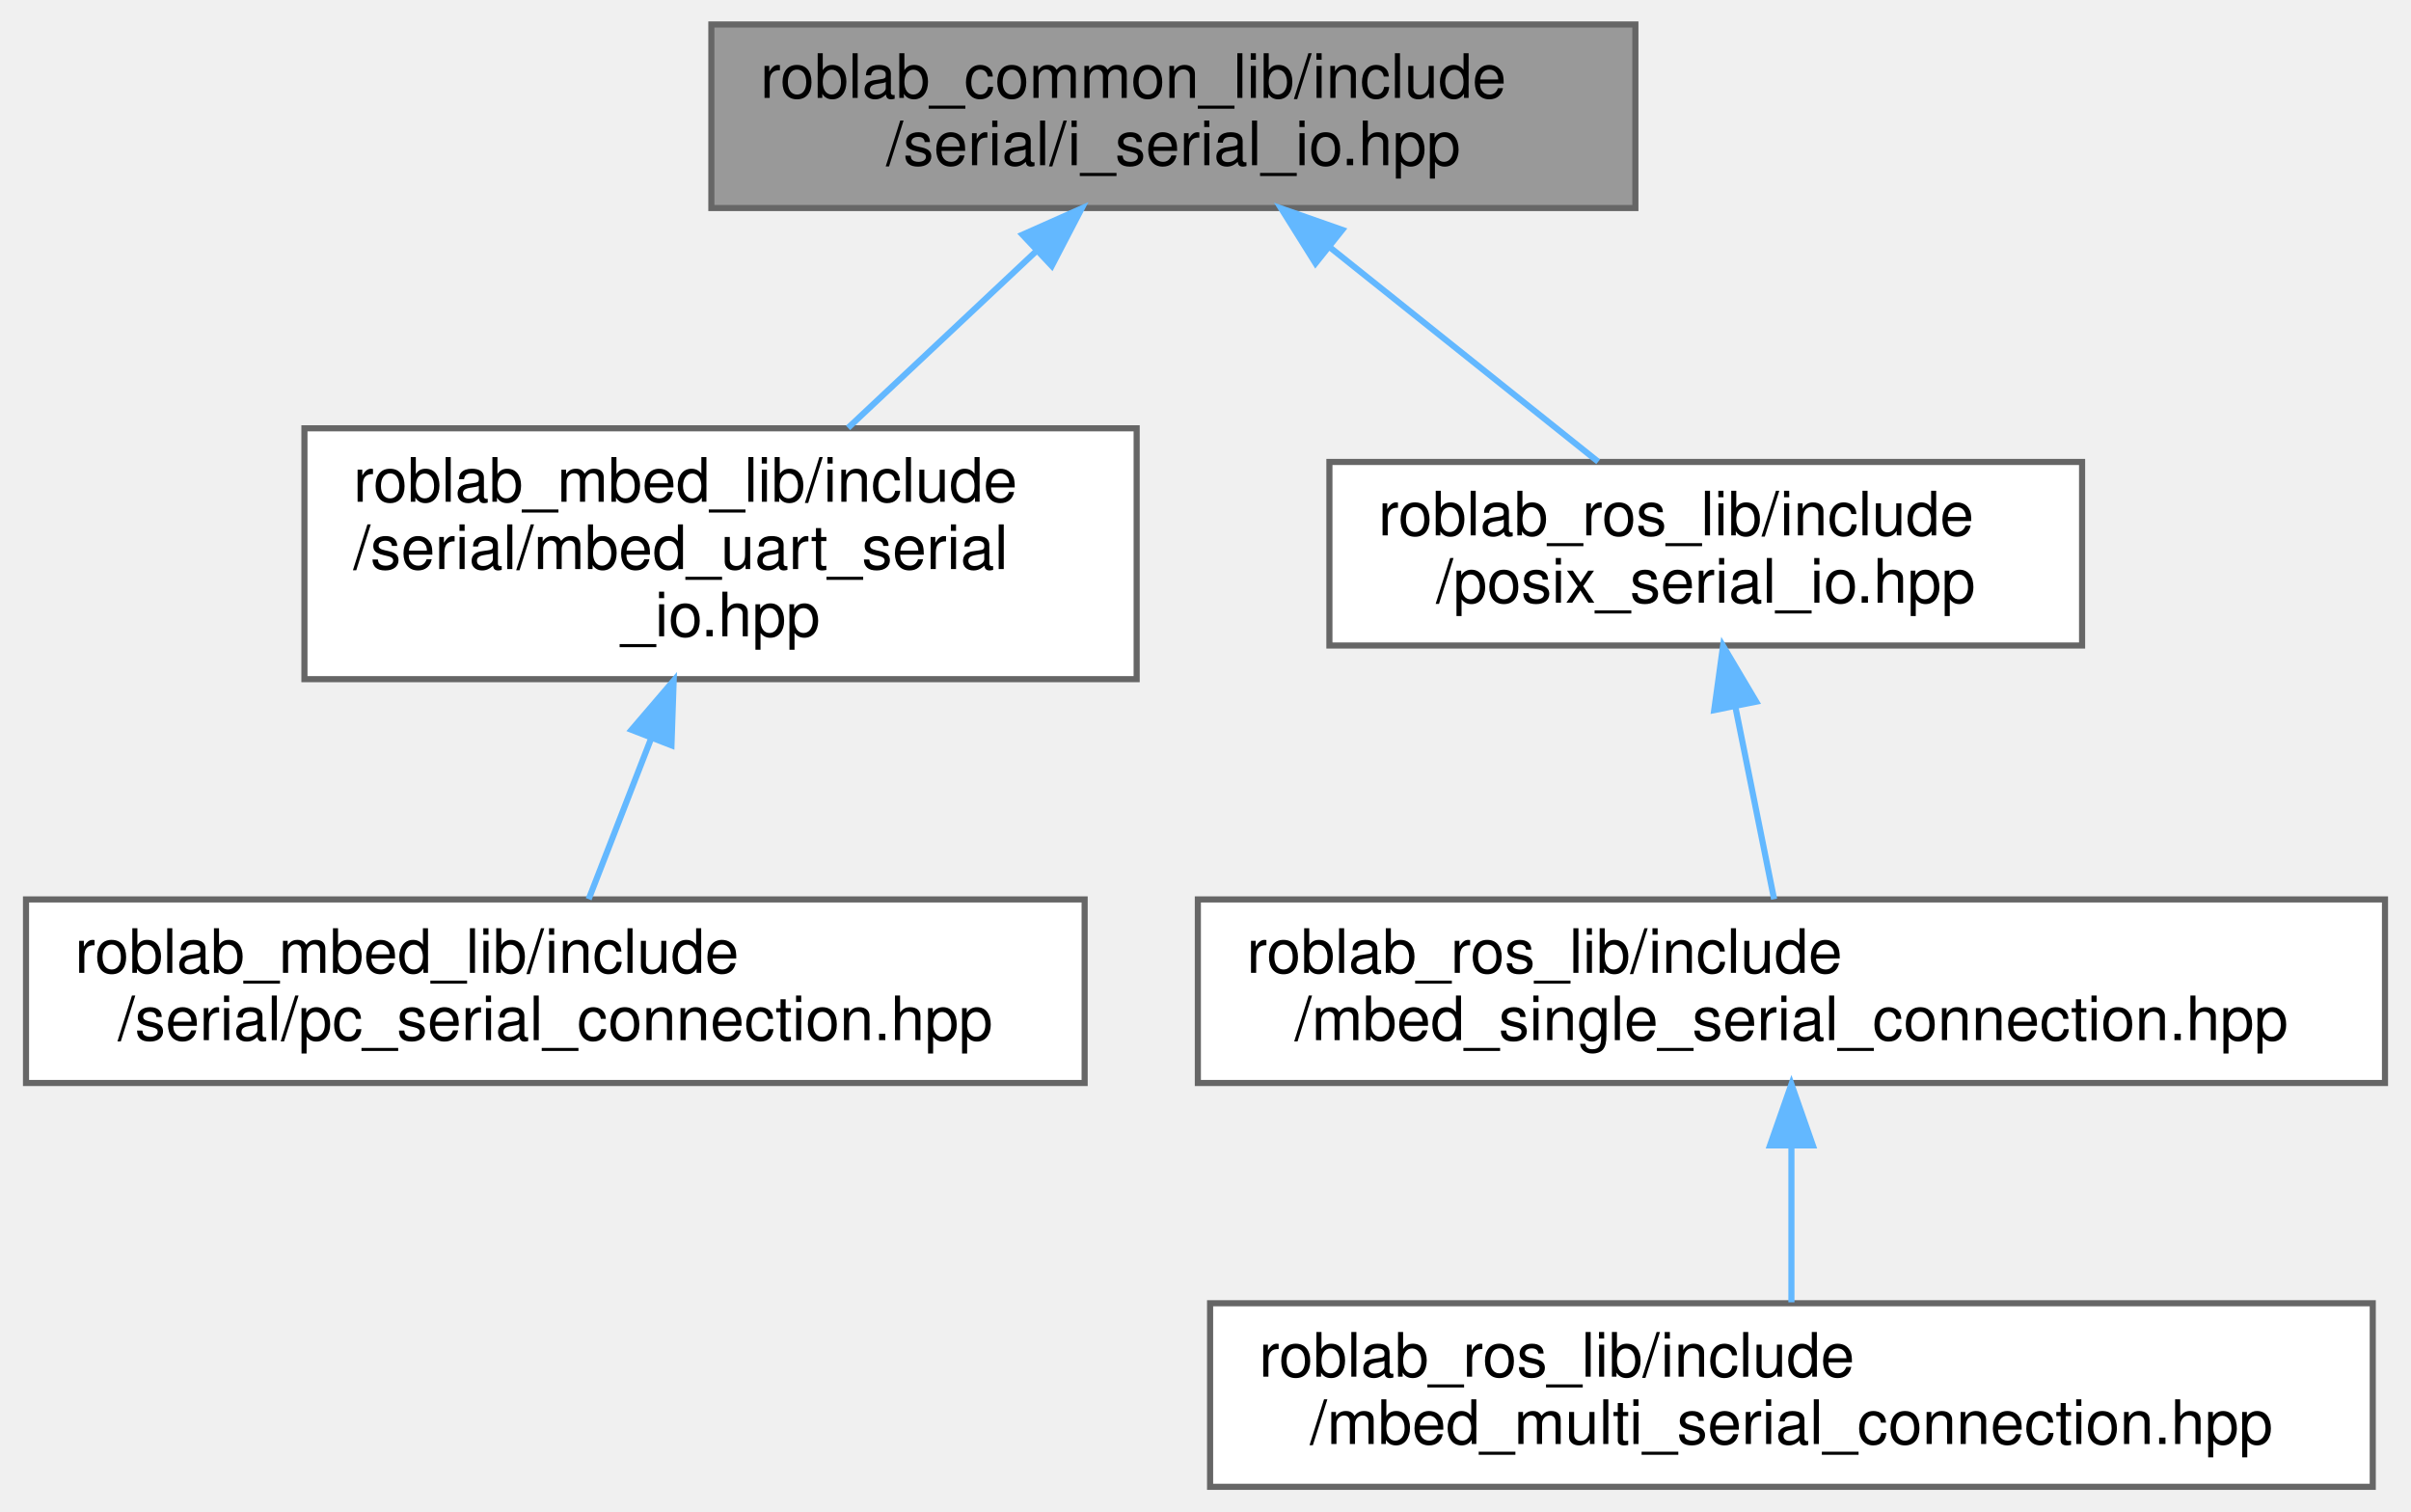
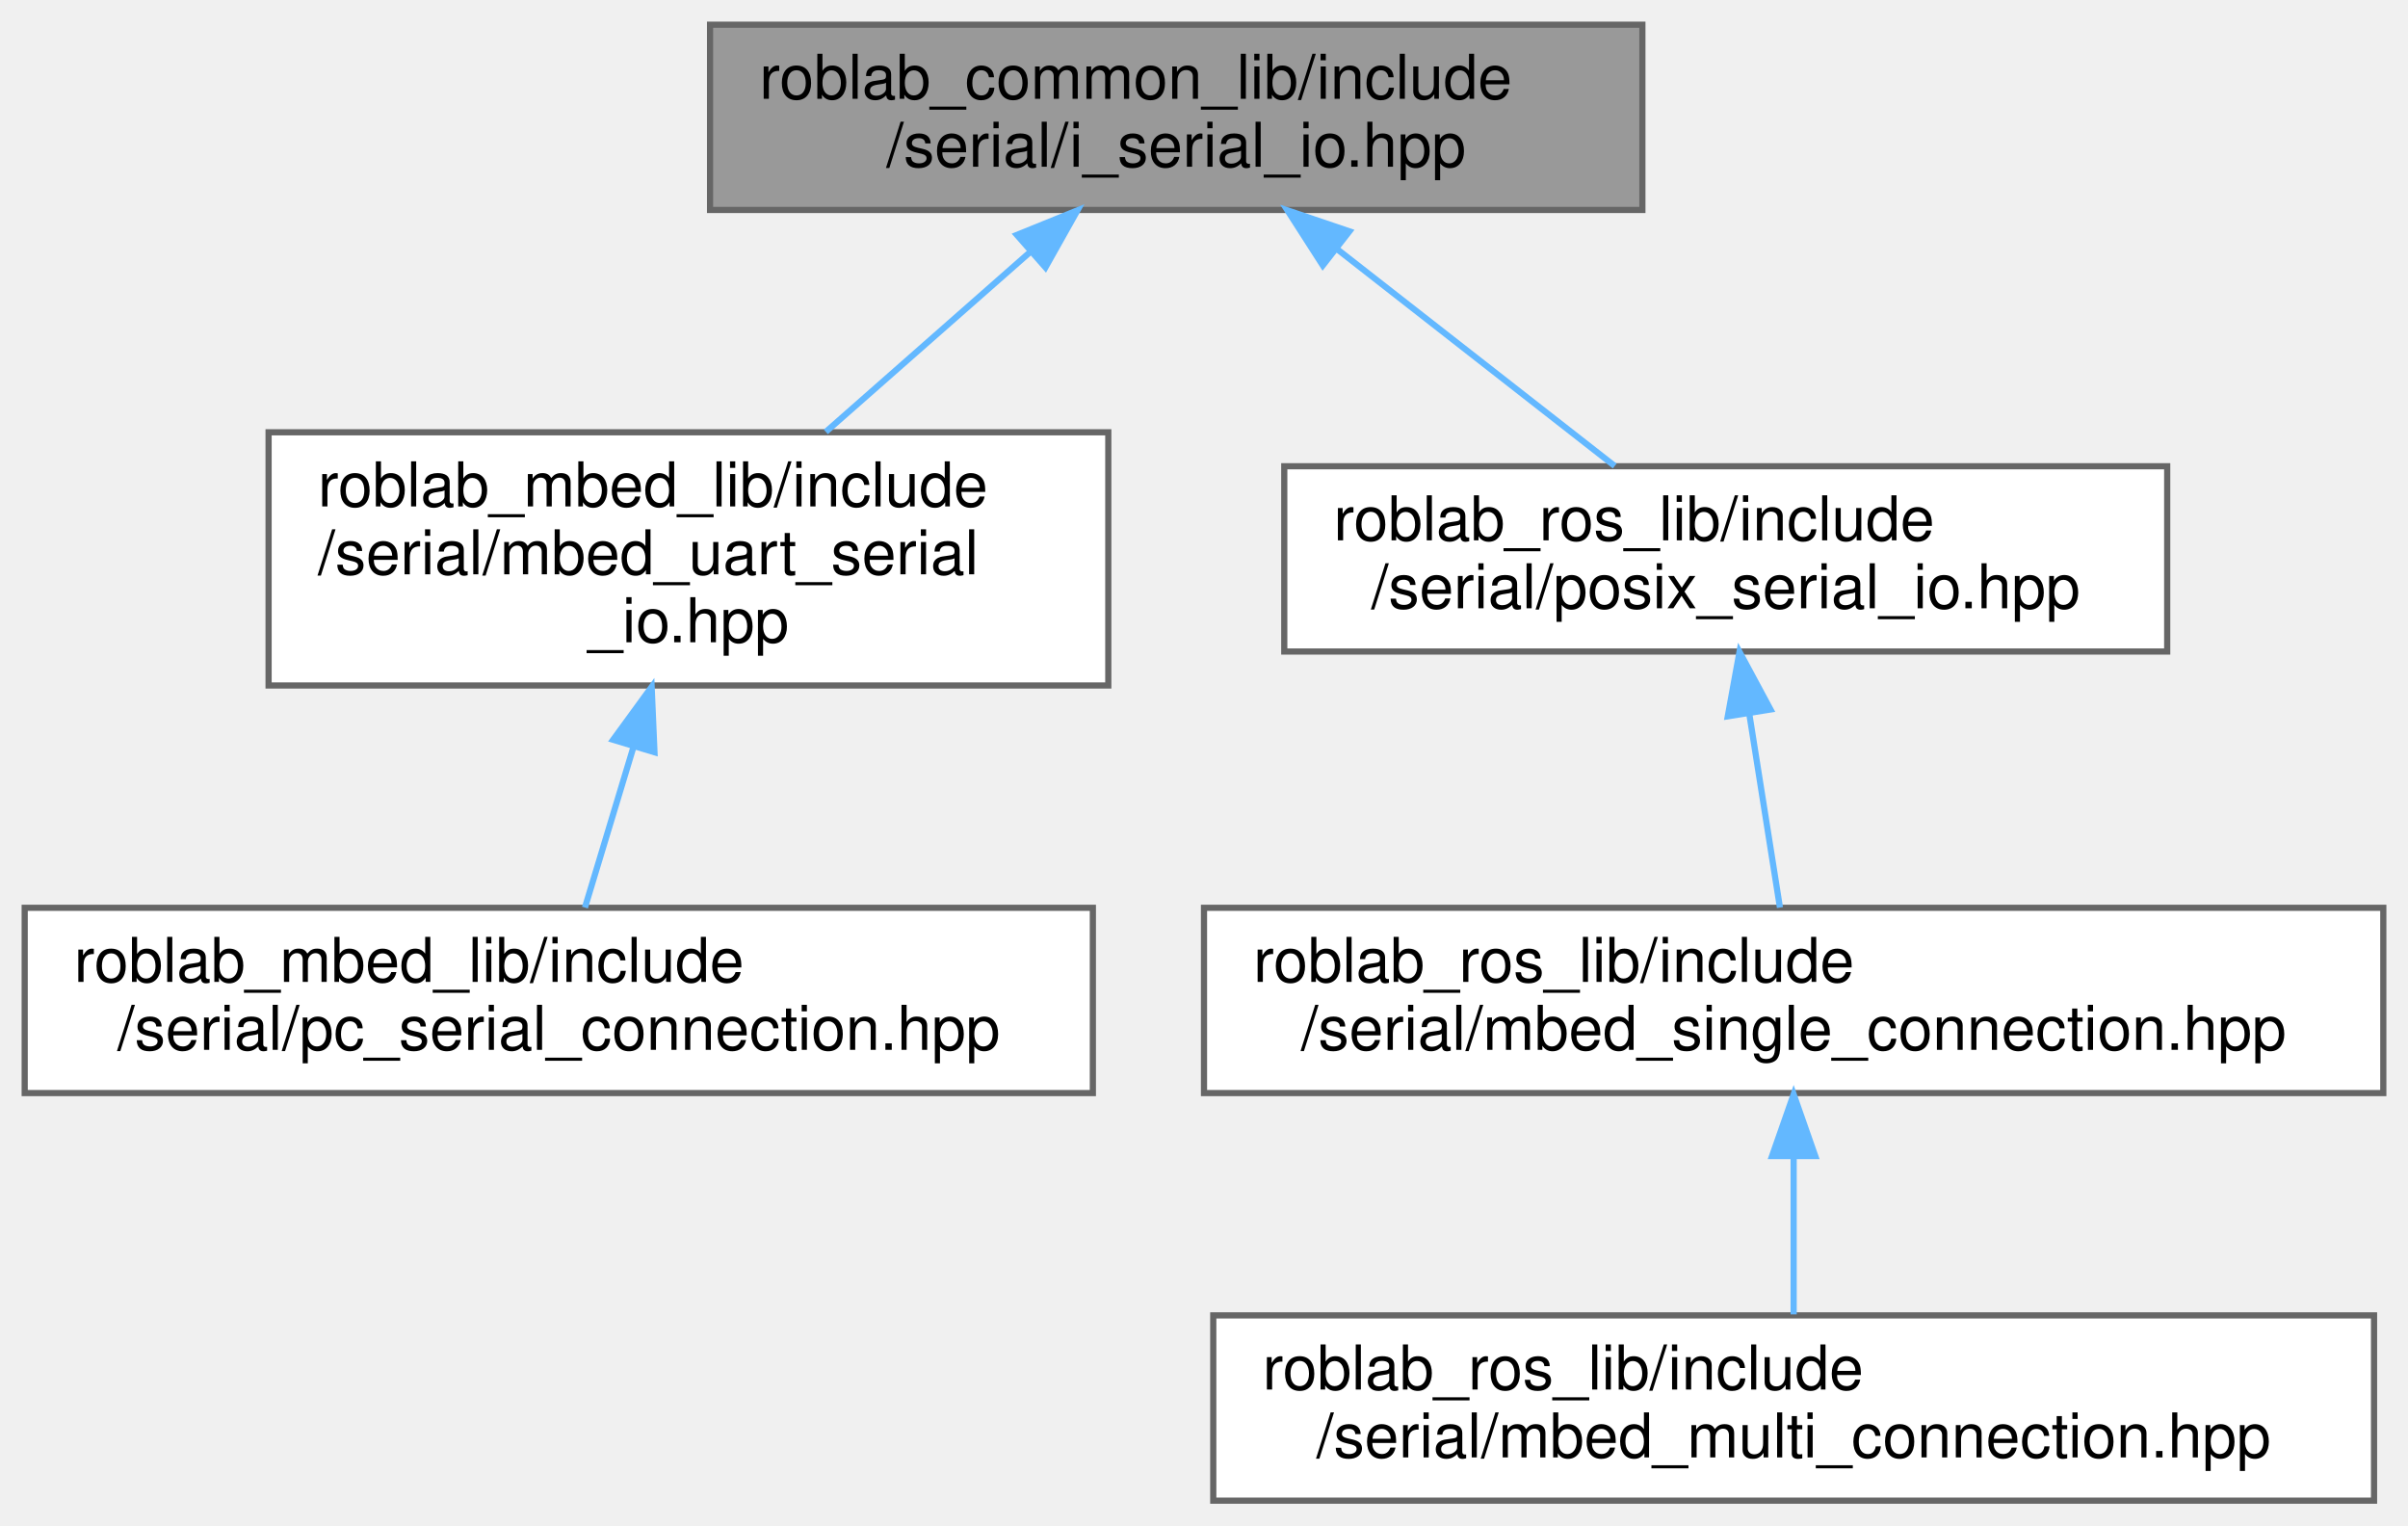
- <svg xmlns="http://www.w3.org/2000/svg" xmlns:xlink="http://www.w3.org/1999/xlink" width="394pt" height="247pt" viewBox="0.00 0.00 393.50 247.00">
+ <svg xmlns="http://www.w3.org/2000/svg" xmlns:xlink="http://www.w3.org/1999/xlink" width="390pt" height="247pt" viewBox="0.00 0.00 390.00 247.00">
  <g id="graph0" class="graph" transform="scale(1 1) rotate(0) translate(4 243)">
    <g id="node1" class="node">
      <g id="a_node1">
        <a xlink:title="シリアル通信IO抽象クラス">
-           <polygon fill="#999999" stroke="#666666" points="263,-239 112,-239 112,-209 263,-209 263,-239" />
-           <text text-anchor="start" x="120" y="-227" font-family="Helvetica,sans-Serif" font-size="10.00">roblab_common_lib/include</text>
-           <text text-anchor="middle" x="187.5" y="-216" font-family="Helvetica,sans-Serif" font-size="10.00">/serial/i_serial_io.hpp</text>
+           <polygon fill="#999999" stroke="#666666" points="262,-239 111,-239 111,-209 262,-209 262,-239" />
+           <text text-anchor="start" x="119" y="-227" font-family="Helvetica,sans-Serif" font-size="10.00">roblab_common_lib/include</text>
+           <text text-anchor="middle" x="186.5" y="-216" font-family="Helvetica,sans-Serif" font-size="10.00">/serial/i_serial_io.hpp</text>
        </a>
      </g>
    </g>
    <g id="node2" class="node">
      <g id="a_node2">
        <a xlink:href="mbed__uart__serial__io_8hpp.html" target="_top" xlink:title="mbedのUart通信IOライブラリ">
-           <polygon fill="white" stroke="#666666" points="181.5,-173 45.5,-173 45.5,-132 181.5,-132 181.5,-173" />
-           <text text-anchor="start" x="53.5" y="-161" font-family="Helvetica,sans-Serif" font-size="10.00">roblab_mbed_lib/include</text>
-           <text text-anchor="start" x="53.5" y="-150" font-family="Helvetica,sans-Serif" font-size="10.00">/serial/mbed_uart_serial</text>
-           <text text-anchor="middle" x="113.5" y="-139" font-family="Helvetica,sans-Serif" font-size="10.00">_io.hpp</text>
+           <polygon fill="white" stroke="#666666" points="175.5,-173 39.5,-173 39.5,-132 175.5,-132 175.5,-173" />
+           <text text-anchor="start" x="47.5" y="-161" font-family="Helvetica,sans-Serif" font-size="10.00">roblab_mbed_lib/include</text>
+           <text text-anchor="start" x="47.5" y="-150" font-family="Helvetica,sans-Serif" font-size="10.00">/serial/mbed_uart_serial</text>
+           <text text-anchor="middle" x="107.5" y="-139" font-family="Helvetica,sans-Serif" font-size="10.00">_io.hpp</text>
        </a>
      </g>
    </g>
    <g id="edge1" class="edge">
-       <path fill="none" stroke="#63b8ff" d="M165.1,-201.96C155.32,-192.78 143.93,-182.08 134.34,-173.07" />
-       <polygon fill="#63b8ff" stroke="#63b8ff" points="162.84,-204.64 172.52,-208.94 167.63,-199.54 162.84,-204.64" />
+       <path fill="none" stroke="#63b8ff" d="M162.89,-202.23C152.39,-192.99 140.09,-182.17 129.75,-173.07" />
+       <polygon fill="#63b8ff" stroke="#63b8ff" points="160.69,-204.96 170.51,-208.94 165.32,-199.7 160.69,-204.96" />
    </g>
    <g id="node4" class="node">
      <g id="a_node4">
        <a xlink:href="posix__serial__io_8hpp.html" target="_top" xlink:title="Ubuntuシリアル通信IOライブラリ">
-           <polygon fill="white" stroke="#666666" points="336,-167.5 213,-167.5 213,-137.5 336,-137.5 336,-167.5" />
-           <text text-anchor="start" x="221" y="-155.5" font-family="Helvetica,sans-Serif" font-size="10.00">roblab_ros_lib/include</text>
-           <text text-anchor="middle" x="274.5" y="-144.5" font-family="Helvetica,sans-Serif" font-size="10.00">/posix_serial_io.hpp</text>
+           <polygon fill="white" stroke="#666666" points="347,-167.5 204,-167.5 204,-137.5 347,-137.5 347,-167.5" />
+           <text text-anchor="start" x="212" y="-155.5" font-family="Helvetica,sans-Serif" font-size="10.00">roblab_ros_lib/include</text>
+           <text text-anchor="middle" x="275.5" y="-144.5" font-family="Helvetica,sans-Serif" font-size="10.00">/serial/posix_serial_io.hpp</text>
        </a>
      </g>
    </g>
    <g id="edge3" class="edge">
-       <path fill="none" stroke="#63b8ff" d="M213.01,-202.63C227.12,-191.35 244.31,-177.62 256.92,-167.54" />
-       <polygon fill="#63b8ff" stroke="#63b8ff" points="210.73,-199.96 205.11,-208.94 215.1,-205.43 210.73,-199.96" />
+       <path fill="none" stroke="#63b8ff" d="M212.59,-202.63C227.03,-191.35 244.61,-177.62 257.52,-167.54" />
+       <polygon fill="#63b8ff" stroke="#63b8ff" points="210.24,-200.02 204.51,-208.94 214.55,-205.54 210.24,-200.02" />
    </g>
    <g id="node3" class="node">
      <g id="a_node3">
        <a xlink:href="pc__serial__connection_8hpp.html" target="_top" xlink:title="パソコンと接続してパケット通信を行うライブラリ">
          <polygon fill="white" stroke="#666666" points="173,-96 0,-96 0,-66 173,-66 173,-96" />
          <text text-anchor="start" x="8" y="-84" font-family="Helvetica,sans-Serif" font-size="10.00">roblab_mbed_lib/include</text>
          <text text-anchor="middle" x="86.5" y="-73" font-family="Helvetica,sans-Serif" font-size="10.00">/serial/pc_serial_connection.hpp</text>
        </a>
      </g>
    </g>
    <g id="edge2" class="edge">
-       <path fill="none" stroke="#63b8ff" d="M102.13,-122.24C98.61,-113.17 94.88,-103.58 91.95,-96.04" />
-       <polygon fill="#63b8ff" stroke="#63b8ff" points="98.95,-123.72 105.84,-131.77 105.48,-121.18 98.95,-123.72" />
+       <path fill="none" stroke="#63b8ff" d="M98.57,-121.95C95.86,-112.96 93,-103.5 90.74,-96.04" />
+       <polygon fill="#63b8ff" stroke="#63b8ff" points="95.3,-123.21 101.54,-131.77 102,-121.19 95.3,-123.21" />
    </g>
    <g id="node5" class="node">
      <g id="a_node5">
-         <a xlink:href="mbed__single__serial__connection_8hpp.html" target="_top" xlink:title="1個のmbedとシリアル通信">
-           <polygon fill="white" stroke="#666666" points="385.5,-96 191.5,-96 191.5,-66 385.5,-66 385.5,-96" />
-           <text text-anchor="start" x="199.5" y="-84" font-family="Helvetica,sans-Serif" font-size="10.00">roblab_ros_lib/include</text>
-           <text text-anchor="middle" x="288.5" y="-73" font-family="Helvetica,sans-Serif" font-size="10.00">/mbed_single_serial_connection.hpp</text>
+         <a xlink:href="mbed__single__connection_8hpp.html" target="_top" xlink:title="1個のmbedとシリアル通信">
+           <polygon fill="white" stroke="#666666" points="382,-96 191,-96 191,-66 382,-66 382,-96" />
+           <text text-anchor="start" x="199" y="-84" font-family="Helvetica,sans-Serif" font-size="10.00">roblab_ros_lib/include</text>
+           <text text-anchor="middle" x="286.5" y="-73" font-family="Helvetica,sans-Serif" font-size="10.00">/serial/mbed_single_connection.hpp</text>
        </a>
      </g>
    </g>
    <g id="edge4" class="edge">
-       <path fill="none" stroke="#63b8ff" d="M279.32,-127.58C281.44,-117.06 283.85,-105.08 285.67,-96.04" />
-       <polygon fill="#63b8ff" stroke="#63b8ff" points="275.88,-126.94 277.33,-137.44 282.74,-128.32 275.88,-126.94" />
+       <path fill="none" stroke="#63b8ff" d="M279.34,-127.25C280.99,-116.81 282.86,-104.99 284.28,-96.04" />
+       <polygon fill="#63b8ff" stroke="#63b8ff" points="275.83,-127.01 277.73,-137.44 282.75,-128.11 275.83,-127.01" />
    </g>
    <g id="node6" class="node">
      <g id="a_node6">
-         <a xlink:href="mbed__multi__serial__connection_8hpp.html" target="_top" xlink:title="複数のMbedとシリアル通信を行うライブラリ">
-           <polygon fill="white" stroke="#666666" points="383.5,-30 193.5,-30 193.5,0 383.5,0 383.5,-30" />
-           <text text-anchor="start" x="201.5" y="-18" font-family="Helvetica,sans-Serif" font-size="10.00">roblab_ros_lib/include</text>
-           <text text-anchor="middle" x="288.5" y="-7" font-family="Helvetica,sans-Serif" font-size="10.00">/mbed_multi_serial_connection.hpp</text>
+         <a xlink:href="mbed__multi__connection_8hpp.html" target="_top" xlink:title="複数のMbedとシリアル通信を行うライブラリ">
+           <polygon fill="white" stroke="#666666" points="380.5,-30 192.5,-30 192.5,0 380.5,0 380.5,-30" />
+           <text text-anchor="start" x="200.5" y="-18" font-family="Helvetica,sans-Serif" font-size="10.00">roblab_ros_lib/include</text>
+           <text text-anchor="middle" x="286.5" y="-7" font-family="Helvetica,sans-Serif" font-size="10.00">/serial/mbed_multi_connection.hpp</text>
        </a>
      </g>
    </g>
    <g id="edge5" class="edge">
-       <path fill="none" stroke="#63b8ff" d="M288.5,-55.54C288.5,-46.96 288.5,-37.61 288.5,-30.16" />
-       <polygon fill="#63b8ff" stroke="#63b8ff" points="285,-55.8 288.5,-65.8 292,-55.8 285,-55.8" />
+       <path fill="none" stroke="#63b8ff" d="M286.5,-55.54C286.5,-46.96 286.5,-37.61 286.5,-30.16" />
+       <polygon fill="#63b8ff" stroke="#63b8ff" points="283,-55.8 286.5,-65.8 290,-55.8 283,-55.8" />
    </g>
  </g>
</svg>
